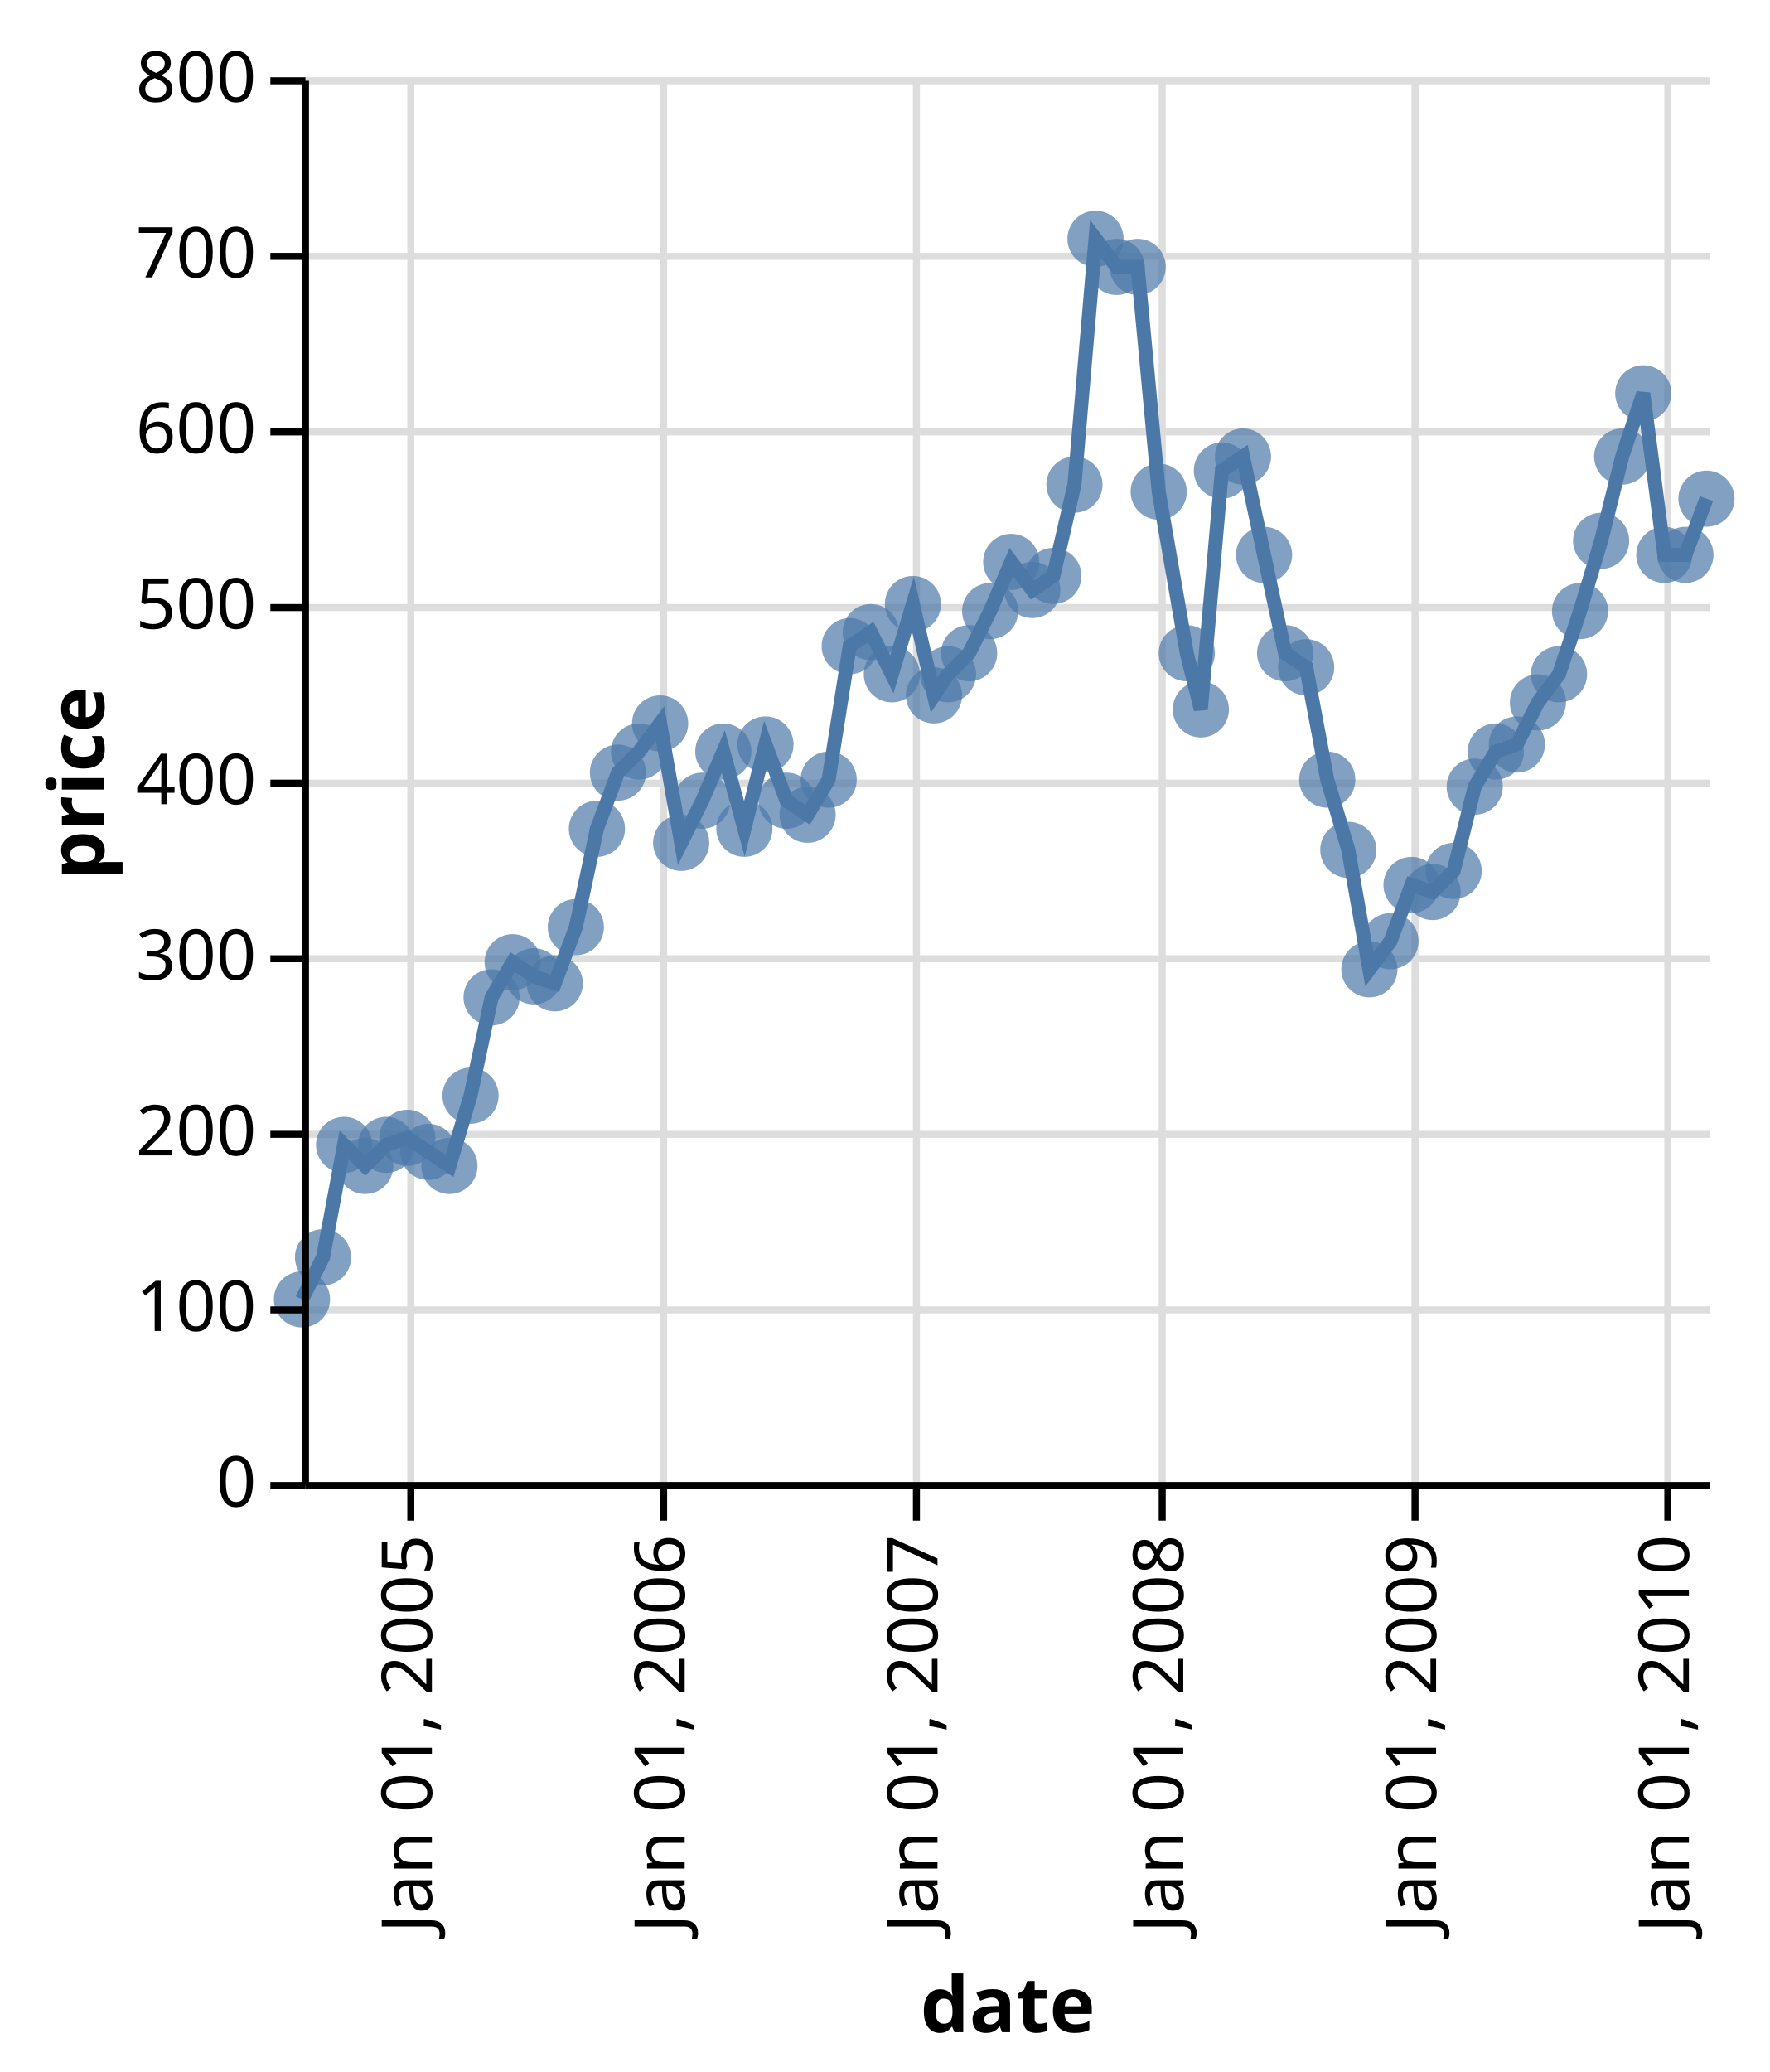
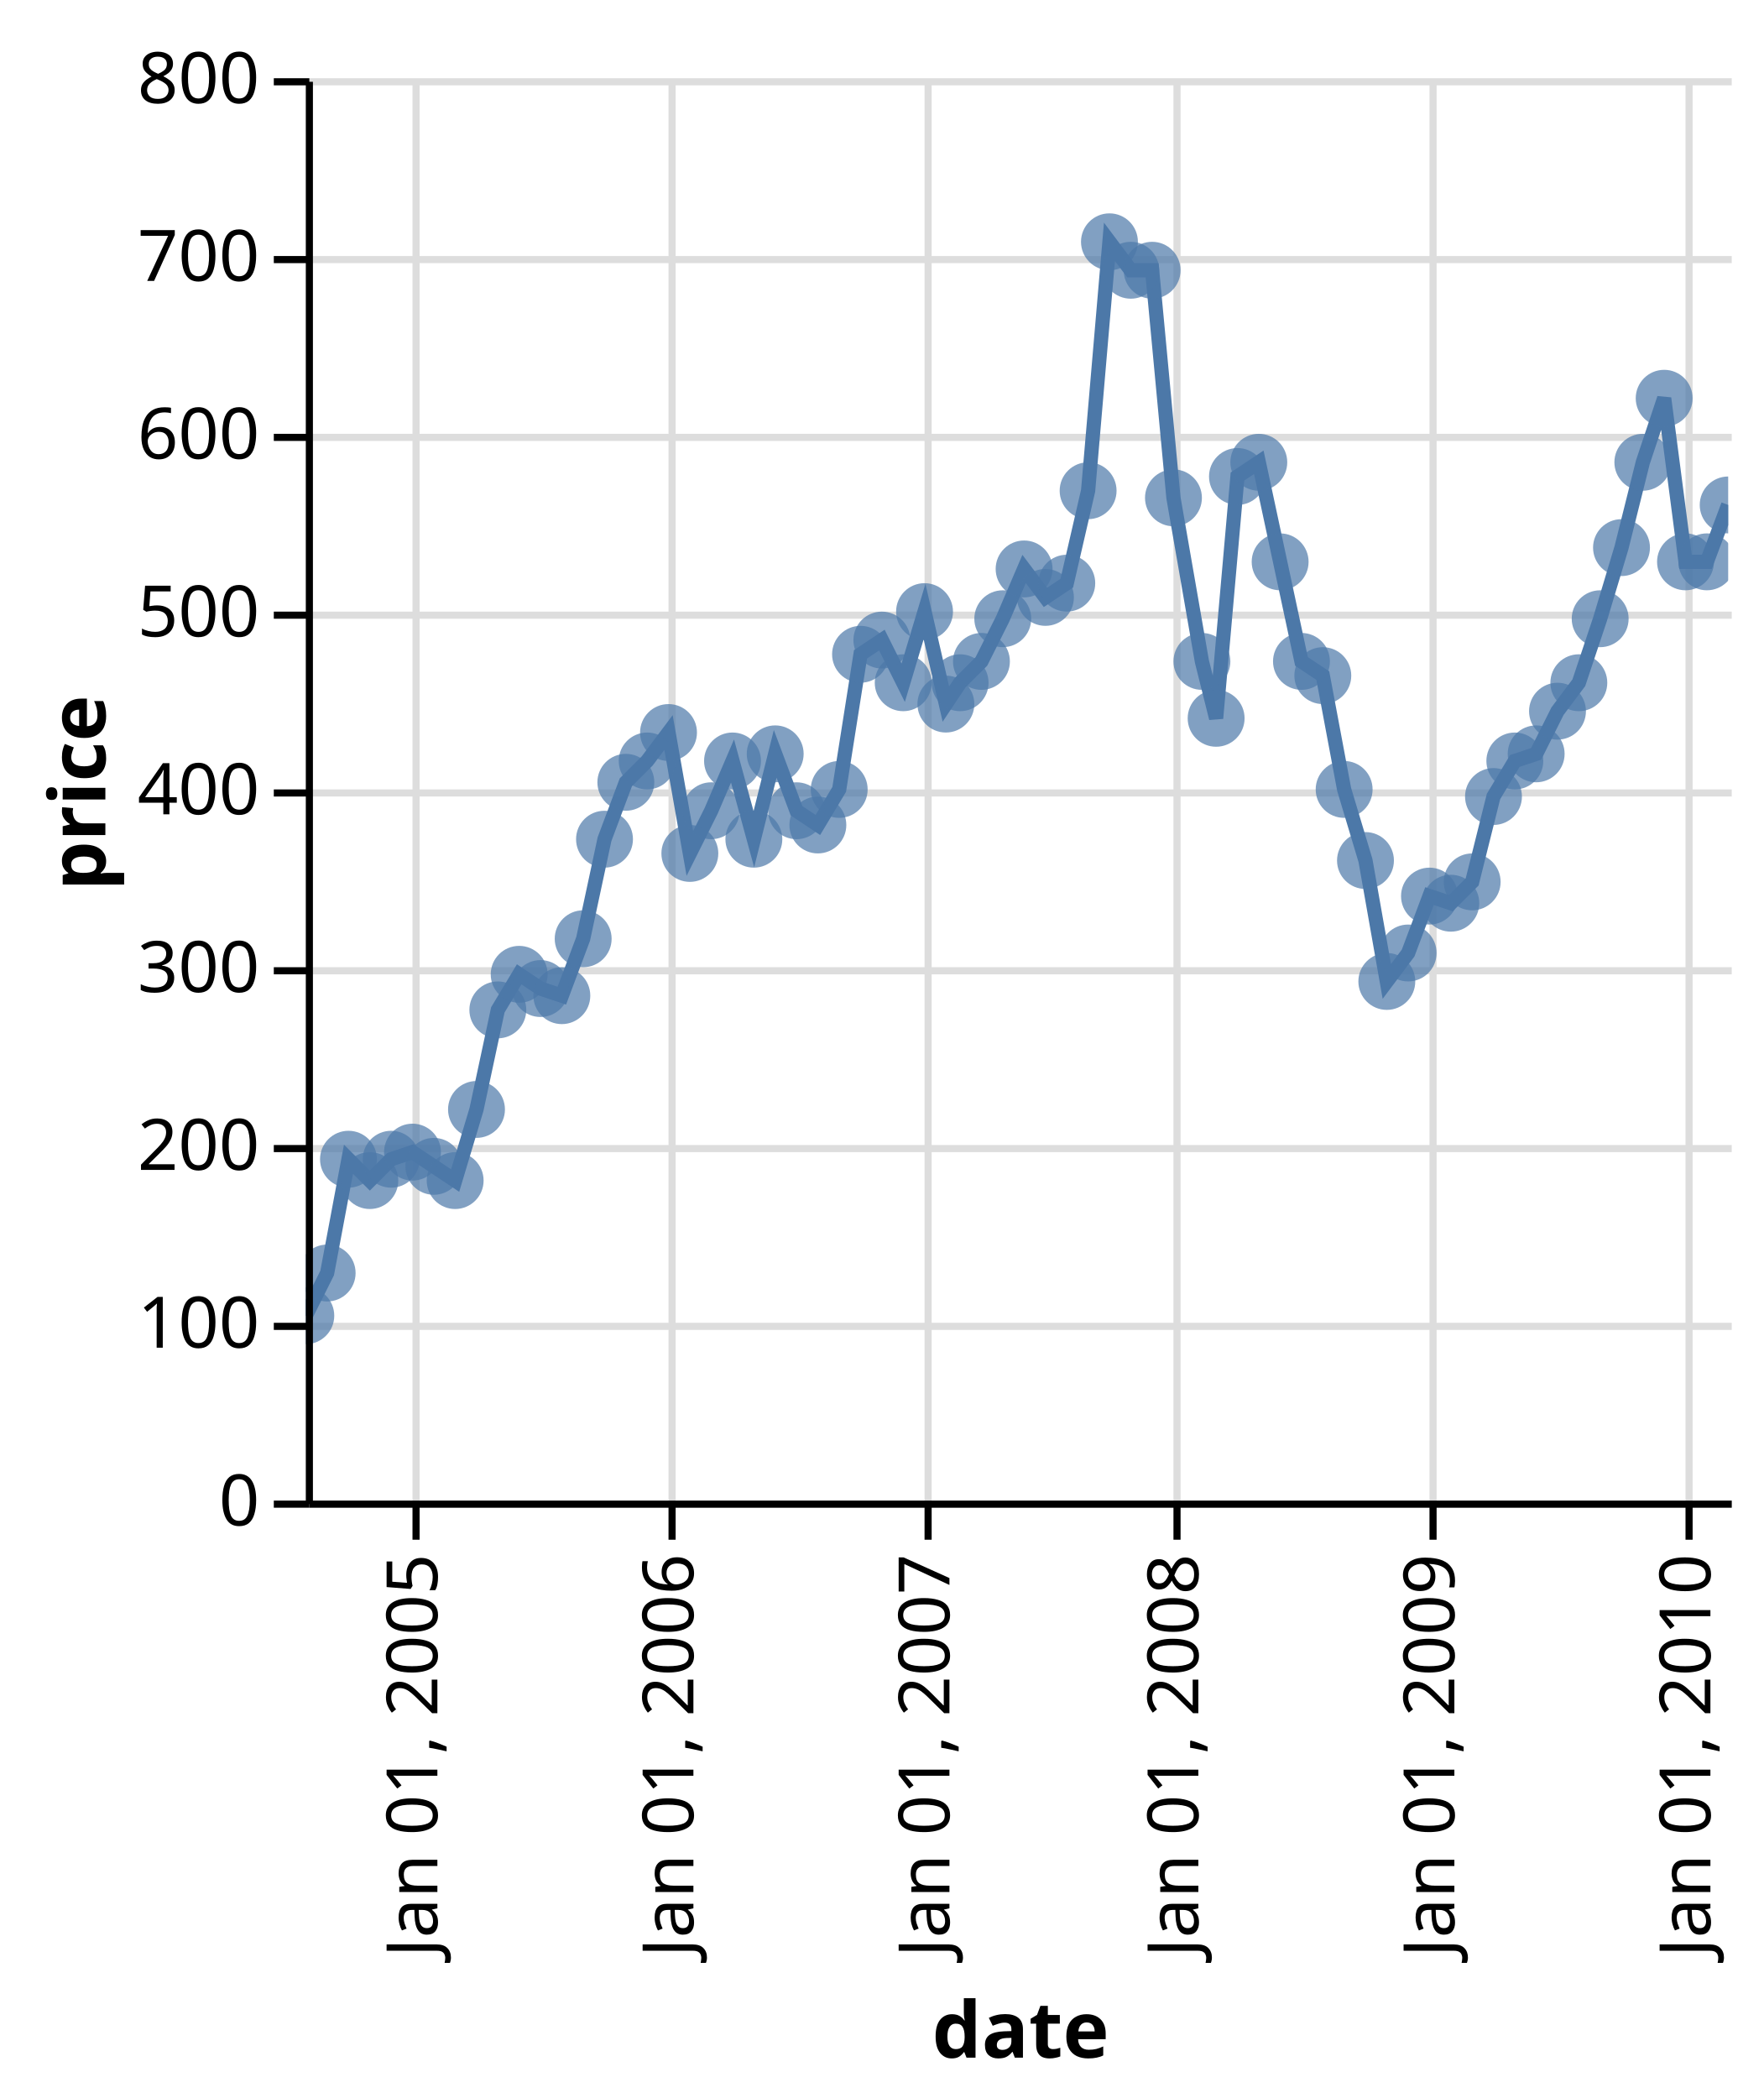
- <svg xmlns="http://www.w3.org/2000/svg" class="marks" width="252" height="295" viewBox="0 0 252 295" version="1.1">
+ <svg xmlns="http://www.w3.org/2000/svg" class="marks" width="248" height="295" viewBox="0 0 248 295" version="1.1">
+   <defs>
+     <clipPath id="clip1">
+       <rect x="0" y="0" width="200" height="200" />
+     </clipPath>
+   </defs>
  <g transform="translate(43,11)">
    <g class="mark-group role-frame root">
      <g transform="translate(0,0)">
        <path class="background" d="M0,0h200v200h-200Z" style="fill: none;" />
        <g>
          <g class="mark-group role-scope main-group">
            <g transform="translate(0,0)">
              <path class="background" d="M0,0h200v200h-200Z" style="fill: transparent;" />
              <g>
                <g class="mark-group role-axis">
                  <g transform="translate(0.5,200.5)">
                    <path class="background" d="M0,0h0v0h0Z" style="pointer-events: none; fill: none;" />
                    <g>
                      <g class="mark-rule role-axis-grid" style="pointer-events: none;">
                        <line transform="translate(15,-200)" x2="0" y2="200" style="fill: none; stroke: #ddd; stroke-width: 1; stroke-dasharray: ; opacity: 1;" />
                        <line transform="translate(51,-200)" x2="0" y2="200" style="fill: none; stroke: #ddd; stroke-width: 1; stroke-dasharray: ; opacity: 1;" />
                        <line transform="translate(87,-200)" x2="0" y2="200" style="fill: none; stroke: #ddd; stroke-width: 1; stroke-dasharray: ; opacity: 1;" />
                        <line transform="translate(122,-200)" x2="0" y2="200" style="fill: none; stroke: #ddd; stroke-width: 1; stroke-dasharray: ; opacity: 1;" />
                        <line transform="translate(158,-200)" x2="0" y2="200" style="fill: none; stroke: #ddd; stroke-width: 1; stroke-dasharray: ; opacity: 1;" />
                        <line transform="translate(194,-200)" x2="0" y2="200" style="fill: none; stroke: #ddd; stroke-width: 1; stroke-dasharray: ; opacity: 1;" />
                      </g>
                    </g>
                  </g>
                </g>
                <g class="mark-group role-axis">
                  <g transform="translate(0.5,0.5)">
                    <path class="background" d="M0,0h0v0h0Z" style="pointer-events: none; fill: none;" />
                    <g>
                      <g class="mark-rule role-axis-grid" style="pointer-events: none;">
                        <line transform="translate(0,200)" x2="200" y2="0" style="fill: none; stroke: #ddd; stroke-width: 1; stroke-dasharray: ; opacity: 1;" />
                        <line transform="translate(0,175)" x2="200" y2="0" style="fill: none; stroke: #ddd; stroke-width: 1; stroke-dasharray: ; opacity: 1;" />
                        <line transform="translate(0,150)" x2="200" y2="0" style="fill: none; stroke: #ddd; stroke-width: 1; stroke-dasharray: ; opacity: 1;" />
                        <line transform="translate(0,125)" x2="200" y2="0" style="fill: none; stroke: #ddd; stroke-width: 1; stroke-dasharray: ; opacity: 1;" />
                        <line transform="translate(0,100)" x2="200" y2="0" style="fill: none; stroke: #ddd; stroke-width: 1; stroke-dasharray: ; opacity: 1;" />
                        <line transform="translate(0,75)" x2="200" y2="0" style="fill: none; stroke: #ddd; stroke-width: 1; stroke-dasharray: ; opacity: 1;" />
                        <line transform="translate(0,50)" x2="200" y2="0" style="fill: none; stroke: #ddd; stroke-width: 1; stroke-dasharray: ; opacity: 1;" />
                        <line transform="translate(0,25)" x2="200" y2="0" style="fill: none; stroke: #ddd; stroke-width: 1; stroke-dasharray: ; opacity: 1;" />
                        <line transform="translate(0,0)" x2="200" y2="0" style="fill: none; stroke: #ddd; stroke-width: 1; stroke-dasharray: ; opacity: 1;" />
                      </g>
                    </g>
                  </g>
                </g>
-                 <g class="mark-line role-mark layer_0_marks">
-                   <path d="M200,60L197,68L194,68L191,45L188,54L185,66L182,76L179,85L176,89L173,95L170,96L167,101L164,113L161,116L158,115L155,123L152,127L149,110L146,100L143,84L140,82L137,68L134,54L131,56L128,90L126,82L122,59L119,27L116,27L113,23L110,58L107,71L104,73L101,69L98,76L95,82L92,85L90,88L87,75L84,85L81,79L78,81L75,100L72,105L69,103L66,95L63,107L60,96L57,103L54,109L51,92L48,96L45,99L42,107L39,121L36,129L33,128L30,126L27,131L24,145L21,155L18,153L15,151L12,152L9,155L6,152L3,168L0,174" style="fill: none; stroke: #4c78a8; stroke-width: 2;" />
-                 </g>
-                 <g class="mark-symbol role-pointOverlay layer_1_marks">
-                   <path transform="translate(0,174)" d="M4,0A4,4,0,1,1,-4,0A4,4,0,1,1,4,0" style="fill: #4c78a8; opacity: 0.7;" />
-                   <path transform="translate(3,168)" d="M4,0A4,4,0,1,1,-4,0A4,4,0,1,1,4,0" style="fill: #4c78a8; opacity: 0.7;" />
-                   <path transform="translate(6,152)" d="M4,0A4,4,0,1,1,-4,0A4,4,0,1,1,4,0" style="fill: #4c78a8; opacity: 0.7;" />
-                   <path transform="translate(9,155)" d="M4,0A4,4,0,1,1,-4,0A4,4,0,1,1,4,0" style="fill: #4c78a8; opacity: 0.7;" />
-                   <path transform="translate(12,152)" d="M4,0A4,4,0,1,1,-4,0A4,4,0,1,1,4,0" style="fill: #4c78a8; opacity: 0.7;" />
-                   <path transform="translate(15,151)" d="M4,0A4,4,0,1,1,-4,0A4,4,0,1,1,4,0" style="fill: #4c78a8; opacity: 0.7;" />
-                   <path transform="translate(18,153)" d="M4,0A4,4,0,1,1,-4,0A4,4,0,1,1,4,0" style="fill: #4c78a8; opacity: 0.7;" />
-                   <path transform="translate(21,155)" d="M4,0A4,4,0,1,1,-4,0A4,4,0,1,1,4,0" style="fill: #4c78a8; opacity: 0.7;" />
-                   <path transform="translate(24,145)" d="M4,0A4,4,0,1,1,-4,0A4,4,0,1,1,4,0" style="fill: #4c78a8; opacity: 0.7;" />
-                   <path transform="translate(27,131)" d="M4,0A4,4,0,1,1,-4,0A4,4,0,1,1,4,0" style="fill: #4c78a8; opacity: 0.7;" />
-                   <path transform="translate(30,126)" d="M4,0A4,4,0,1,1,-4,0A4,4,0,1,1,4,0" style="fill: #4c78a8; opacity: 0.7;" />
-                   <path transform="translate(33,128)" d="M4,0A4,4,0,1,1,-4,0A4,4,0,1,1,4,0" style="fill: #4c78a8; opacity: 0.7;" />
-                   <path transform="translate(36,129)" d="M4,0A4,4,0,1,1,-4,0A4,4,0,1,1,4,0" style="fill: #4c78a8; opacity: 0.7;" />
-                   <path transform="translate(39,121)" d="M4,0A4,4,0,1,1,-4,0A4,4,0,1,1,4,0" style="fill: #4c78a8; opacity: 0.7;" />
-                   <path transform="translate(42,107)" d="M4,0A4,4,0,1,1,-4,0A4,4,0,1,1,4,0" style="fill: #4c78a8; opacity: 0.7;" />
-                   <path transform="translate(45,99)" d="M4,0A4,4,0,1,1,-4,0A4,4,0,1,1,4,0" style="fill: #4c78a8; opacity: 0.7;" />
-                   <path transform="translate(48,96)" d="M4,0A4,4,0,1,1,-4,0A4,4,0,1,1,4,0" style="fill: #4c78a8; opacity: 0.7;" />
-                   <path transform="translate(51,92)" d="M4,0A4,4,0,1,1,-4,0A4,4,0,1,1,4,0" style="fill: #4c78a8; opacity: 0.7;" />
-                   <path transform="translate(54,109)" d="M4,0A4,4,0,1,1,-4,0A4,4,0,1,1,4,0" style="fill: #4c78a8; opacity: 0.7;" />
-                   <path transform="translate(57,103)" d="M4,0A4,4,0,1,1,-4,0A4,4,0,1,1,4,0" style="fill: #4c78a8; opacity: 0.7;" />
-                   <path transform="translate(60,96)" d="M4,0A4,4,0,1,1,-4,0A4,4,0,1,1,4,0" style="fill: #4c78a8; opacity: 0.7;" />
-                   <path transform="translate(63,107)" d="M4,0A4,4,0,1,1,-4,0A4,4,0,1,1,4,0" style="fill: #4c78a8; opacity: 0.7;" />
-                   <path transform="translate(66,95)" d="M4,0A4,4,0,1,1,-4,0A4,4,0,1,1,4,0" style="fill: #4c78a8; opacity: 0.7;" />
-                   <path transform="translate(69,103)" d="M4,0A4,4,0,1,1,-4,0A4,4,0,1,1,4,0" style="fill: #4c78a8; opacity: 0.7;" />
-                   <path transform="translate(72,105)" d="M4,0A4,4,0,1,1,-4,0A4,4,0,1,1,4,0" style="fill: #4c78a8; opacity: 0.7;" />
-                   <path transform="translate(75,100)" d="M4,0A4,4,0,1,1,-4,0A4,4,0,1,1,4,0" style="fill: #4c78a8; opacity: 0.7;" />
-                   <path transform="translate(78,81)" d="M4,0A4,4,0,1,1,-4,0A4,4,0,1,1,4,0" style="fill: #4c78a8; opacity: 0.7;" />
-                   <path transform="translate(81,79)" d="M4,0A4,4,0,1,1,-4,0A4,4,0,1,1,4,0" style="fill: #4c78a8; opacity: 0.7;" />
-                   <path transform="translate(84,85)" d="M4,0A4,4,0,1,1,-4,0A4,4,0,1,1,4,0" style="fill: #4c78a8; opacity: 0.7;" />
-                   <path transform="translate(87,75)" d="M4,0A4,4,0,1,1,-4,0A4,4,0,1,1,4,0" style="fill: #4c78a8; opacity: 0.7;" />
-                   <path transform="translate(90,88)" d="M4,0A4,4,0,1,1,-4,0A4,4,0,1,1,4,0" style="fill: #4c78a8; opacity: 0.7;" />
-                   <path transform="translate(92,85)" d="M4,0A4,4,0,1,1,-4,0A4,4,0,1,1,4,0" style="fill: #4c78a8; opacity: 0.7;" />
-                   <path transform="translate(95,82)" d="M4,0A4,4,0,1,1,-4,0A4,4,0,1,1,4,0" style="fill: #4c78a8; opacity: 0.7;" />
-                   <path transform="translate(98,76)" d="M4,0A4,4,0,1,1,-4,0A4,4,0,1,1,4,0" style="fill: #4c78a8; opacity: 0.7;" />
-                   <path transform="translate(101,69)" d="M4,0A4,4,0,1,1,-4,0A4,4,0,1,1,4,0" style="fill: #4c78a8; opacity: 0.7;" />
-                   <path transform="translate(104,73)" d="M4,0A4,4,0,1,1,-4,0A4,4,0,1,1,4,0" style="fill: #4c78a8; opacity: 0.7;" />
-                   <path transform="translate(107,71)" d="M4,0A4,4,0,1,1,-4,0A4,4,0,1,1,4,0" style="fill: #4c78a8; opacity: 0.7;" />
-                   <path transform="translate(110,58)" d="M4,0A4,4,0,1,1,-4,0A4,4,0,1,1,4,0" style="fill: #4c78a8; opacity: 0.7;" />
-                   <path transform="translate(113,23)" d="M4,0A4,4,0,1,1,-4,0A4,4,0,1,1,4,0" style="fill: #4c78a8; opacity: 0.7;" />
-                   <path transform="translate(116,27)" d="M4,0A4,4,0,1,1,-4,0A4,4,0,1,1,4,0" style="fill: #4c78a8; opacity: 0.7;" />
-                   <path transform="translate(119,27)" d="M4,0A4,4,0,1,1,-4,0A4,4,0,1,1,4,0" style="fill: #4c78a8; opacity: 0.7;" />
-                   <path transform="translate(122,59)" d="M4,0A4,4,0,1,1,-4,0A4,4,0,1,1,4,0" style="fill: #4c78a8; opacity: 0.7;" />
-                   <path transform="translate(126,82)" d="M4,0A4,4,0,1,1,-4,0A4,4,0,1,1,4,0" style="fill: #4c78a8; opacity: 0.7;" />
-                   <path transform="translate(128,90)" d="M4,0A4,4,0,1,1,-4,0A4,4,0,1,1,4,0" style="fill: #4c78a8; opacity: 0.7;" />
-                   <path transform="translate(131,56)" d="M4,0A4,4,0,1,1,-4,0A4,4,0,1,1,4,0" style="fill: #4c78a8; opacity: 0.7;" />
-                   <path transform="translate(134,54)" d="M4,0A4,4,0,1,1,-4,0A4,4,0,1,1,4,0" style="fill: #4c78a8; opacity: 0.7;" />
-                   <path transform="translate(137,68)" d="M4,0A4,4,0,1,1,-4,0A4,4,0,1,1,4,0" style="fill: #4c78a8; opacity: 0.7;" />
-                   <path transform="translate(140,82)" d="M4,0A4,4,0,1,1,-4,0A4,4,0,1,1,4,0" style="fill: #4c78a8; opacity: 0.7;" />
-                   <path transform="translate(143,84)" d="M4,0A4,4,0,1,1,-4,0A4,4,0,1,1,4,0" style="fill: #4c78a8; opacity: 0.7;" />
-                   <path transform="translate(146,100)" d="M4,0A4,4,0,1,1,-4,0A4,4,0,1,1,4,0" style="fill: #4c78a8; opacity: 0.7;" />
-                   <path transform="translate(149,110)" d="M4,0A4,4,0,1,1,-4,0A4,4,0,1,1,4,0" style="fill: #4c78a8; opacity: 0.7;" />
-                   <path transform="translate(152,127)" d="M4,0A4,4,0,1,1,-4,0A4,4,0,1,1,4,0" style="fill: #4c78a8; opacity: 0.7;" />
-                   <path transform="translate(155,123)" d="M4,0A4,4,0,1,1,-4,0A4,4,0,1,1,4,0" style="fill: #4c78a8; opacity: 0.7;" />
-                   <path transform="translate(158,115)" d="M4,0A4,4,0,1,1,-4,0A4,4,0,1,1,4,0" style="fill: #4c78a8; opacity: 0.7;" />
-                   <path transform="translate(161,116)" d="M4,0A4,4,0,1,1,-4,0A4,4,0,1,1,4,0" style="fill: #4c78a8; opacity: 0.7;" />
-                   <path transform="translate(164,113)" d="M4,0A4,4,0,1,1,-4,0A4,4,0,1,1,4,0" style="fill: #4c78a8; opacity: 0.7;" />
-                   <path transform="translate(167,101)" d="M4,0A4,4,0,1,1,-4,0A4,4,0,1,1,4,0" style="fill: #4c78a8; opacity: 0.7;" />
-                   <path transform="translate(170,96)" d="M4,0A4,4,0,1,1,-4,0A4,4,0,1,1,4,0" style="fill: #4c78a8; opacity: 0.7;" />
-                   <path transform="translate(173,95)" d="M4,0A4,4,0,1,1,-4,0A4,4,0,1,1,4,0" style="fill: #4c78a8; opacity: 0.7;" />
-                   <path transform="translate(176,89)" d="M4,0A4,4,0,1,1,-4,0A4,4,0,1,1,4,0" style="fill: #4c78a8; opacity: 0.7;" />
-                   <path transform="translate(179,85)" d="M4,0A4,4,0,1,1,-4,0A4,4,0,1,1,4,0" style="fill: #4c78a8; opacity: 0.7;" />
-                   <path transform="translate(182,76)" d="M4,0A4,4,0,1,1,-4,0A4,4,0,1,1,4,0" style="fill: #4c78a8; opacity: 0.7;" />
-                   <path transform="translate(185,66)" d="M4,0A4,4,0,1,1,-4,0A4,4,0,1,1,4,0" style="fill: #4c78a8; opacity: 0.7;" />
-                   <path transform="translate(188,54)" d="M4,0A4,4,0,1,1,-4,0A4,4,0,1,1,4,0" style="fill: #4c78a8; opacity: 0.7;" />
-                   <path transform="translate(191,45)" d="M4,0A4,4,0,1,1,-4,0A4,4,0,1,1,4,0" style="fill: #4c78a8; opacity: 0.7;" />
-                   <path transform="translate(194,68)" d="M4,0A4,4,0,1,1,-4,0A4,4,0,1,1,4,0" style="fill: #4c78a8; opacity: 0.7;" />
-                   <path transform="translate(197,68)" d="M4,0A4,4,0,1,1,-4,0A4,4,0,1,1,4,0" style="fill: #4c78a8; opacity: 0.7;" />
-                   <path transform="translate(200,60)" d="M4,0A4,4,0,1,1,-4,0A4,4,0,1,1,4,0" style="fill: #4c78a8; opacity: 0.7;" />
+                 <g class="mark-group role-mark">
+                   <g transform="translate(0,0)">
+                     <path class="background" d="M0,0h200v200h-200Z" style="fill: transparent;" />
+                     <g clip-path="url(#clip1)">
+                       <g class="mark-line role-mark layer_0_marks">
+                         <path d="M200,60L197,68L194,68L191,45L188,54L185,66L182,76L179,85L176,89L173,95L170,96L167,101L164,113L161,116L158,115L155,123L152,127L149,110L146,100L143,84L140,82L137,68L134,54L131,56L128,90L126,82L122,59L119,27L116,27L113,23L110,58L107,71L104,73L101,69L98,76L95,82L92,85L90,88L87,75L84,85L81,79L78,81L75,100L72,105L69,103L66,95L63,107L60,96L57,103L54,109L51,92L48,96L45,99L42,107L39,121L36,129L33,128L30,126L27,131L24,145L21,155L18,153L15,151L12,152L9,155L6,152L3,168L0,174" style="fill: none; stroke: #4c78a8; stroke-width: 2;" />
+                       </g>
+                       <g class="mark-symbol role-pointOverlay layer_1_marks">
+                         <path transform="translate(0,174)" d="M4,0A4,4,0,1,1,-4,0A4,4,0,1,1,4,0" style="fill: #4c78a8; opacity: 0.7;" />
+                         <path transform="translate(3,168)" d="M4,0A4,4,0,1,1,-4,0A4,4,0,1,1,4,0" style="fill: #4c78a8; opacity: 0.7;" />
+                         <path transform="translate(6,152)" d="M4,0A4,4,0,1,1,-4,0A4,4,0,1,1,4,0" style="fill: #4c78a8; opacity: 0.7;" />
+                         <path transform="translate(9,155)" d="M4,0A4,4,0,1,1,-4,0A4,4,0,1,1,4,0" style="fill: #4c78a8; opacity: 0.7;" />
+                         <path transform="translate(12,152)" d="M4,0A4,4,0,1,1,-4,0A4,4,0,1,1,4,0" style="fill: #4c78a8; opacity: 0.7;" />
+                         <path transform="translate(15,151)" d="M4,0A4,4,0,1,1,-4,0A4,4,0,1,1,4,0" style="fill: #4c78a8; opacity: 0.7;" />
+                         <path transform="translate(18,153)" d="M4,0A4,4,0,1,1,-4,0A4,4,0,1,1,4,0" style="fill: #4c78a8; opacity: 0.7;" />
+                         <path transform="translate(21,155)" d="M4,0A4,4,0,1,1,-4,0A4,4,0,1,1,4,0" style="fill: #4c78a8; opacity: 0.7;" />
+                         <path transform="translate(24,145)" d="M4,0A4,4,0,1,1,-4,0A4,4,0,1,1,4,0" style="fill: #4c78a8; opacity: 0.7;" />
+                         <path transform="translate(27,131)" d="M4,0A4,4,0,1,1,-4,0A4,4,0,1,1,4,0" style="fill: #4c78a8; opacity: 0.7;" />
+                         <path transform="translate(30,126)" d="M4,0A4,4,0,1,1,-4,0A4,4,0,1,1,4,0" style="fill: #4c78a8; opacity: 0.7;" />
+                         <path transform="translate(33,128)" d="M4,0A4,4,0,1,1,-4,0A4,4,0,1,1,4,0" style="fill: #4c78a8; opacity: 0.7;" />
+                         <path transform="translate(36,129)" d="M4,0A4,4,0,1,1,-4,0A4,4,0,1,1,4,0" style="fill: #4c78a8; opacity: 0.7;" />
+                         <path transform="translate(39,121)" d="M4,0A4,4,0,1,1,-4,0A4,4,0,1,1,4,0" style="fill: #4c78a8; opacity: 0.7;" />
+                         <path transform="translate(42,107)" d="M4,0A4,4,0,1,1,-4,0A4,4,0,1,1,4,0" style="fill: #4c78a8; opacity: 0.7;" />
+                         <path transform="translate(45,99)" d="M4,0A4,4,0,1,1,-4,0A4,4,0,1,1,4,0" style="fill: #4c78a8; opacity: 0.7;" />
+                         <path transform="translate(48,96)" d="M4,0A4,4,0,1,1,-4,0A4,4,0,1,1,4,0" style="fill: #4c78a8; opacity: 0.7;" />
+                         <path transform="translate(51,92)" d="M4,0A4,4,0,1,1,-4,0A4,4,0,1,1,4,0" style="fill: #4c78a8; opacity: 0.7;" />
+                         <path transform="translate(54,109)" d="M4,0A4,4,0,1,1,-4,0A4,4,0,1,1,4,0" style="fill: #4c78a8; opacity: 0.7;" />
+                         <path transform="translate(57,103)" d="M4,0A4,4,0,1,1,-4,0A4,4,0,1,1,4,0" style="fill: #4c78a8; opacity: 0.7;" />
+                         <path transform="translate(60,96)" d="M4,0A4,4,0,1,1,-4,0A4,4,0,1,1,4,0" style="fill: #4c78a8; opacity: 0.7;" />
+                         <path transform="translate(63,107)" d="M4,0A4,4,0,1,1,-4,0A4,4,0,1,1,4,0" style="fill: #4c78a8; opacity: 0.7;" />
+                         <path transform="translate(66,95)" d="M4,0A4,4,0,1,1,-4,0A4,4,0,1,1,4,0" style="fill: #4c78a8; opacity: 0.7;" />
+                         <path transform="translate(69,103)" d="M4,0A4,4,0,1,1,-4,0A4,4,0,1,1,4,0" style="fill: #4c78a8; opacity: 0.7;" />
+                         <path transform="translate(72,105)" d="M4,0A4,4,0,1,1,-4,0A4,4,0,1,1,4,0" style="fill: #4c78a8; opacity: 0.7;" />
+                         <path transform="translate(75,100)" d="M4,0A4,4,0,1,1,-4,0A4,4,0,1,1,4,0" style="fill: #4c78a8; opacity: 0.7;" />
+                         <path transform="translate(78,81)" d="M4,0A4,4,0,1,1,-4,0A4,4,0,1,1,4,0" style="fill: #4c78a8; opacity: 0.7;" />
+                         <path transform="translate(81,79)" d="M4,0A4,4,0,1,1,-4,0A4,4,0,1,1,4,0" style="fill: #4c78a8; opacity: 0.7;" />
+                         <path transform="translate(84,85)" d="M4,0A4,4,0,1,1,-4,0A4,4,0,1,1,4,0" style="fill: #4c78a8; opacity: 0.7;" />
+                         <path transform="translate(87,75)" d="M4,0A4,4,0,1,1,-4,0A4,4,0,1,1,4,0" style="fill: #4c78a8; opacity: 0.7;" />
+                         <path transform="translate(90,88)" d="M4,0A4,4,0,1,1,-4,0A4,4,0,1,1,4,0" style="fill: #4c78a8; opacity: 0.7;" />
+                         <path transform="translate(92,85)" d="M4,0A4,4,0,1,1,-4,0A4,4,0,1,1,4,0" style="fill: #4c78a8; opacity: 0.7;" />
+                         <path transform="translate(95,82)" d="M4,0A4,4,0,1,1,-4,0A4,4,0,1,1,4,0" style="fill: #4c78a8; opacity: 0.7;" />
+                         <path transform="translate(98,76)" d="M4,0A4,4,0,1,1,-4,0A4,4,0,1,1,4,0" style="fill: #4c78a8; opacity: 0.7;" />
+                         <path transform="translate(101,69)" d="M4,0A4,4,0,1,1,-4,0A4,4,0,1,1,4,0" style="fill: #4c78a8; opacity: 0.7;" />
+                         <path transform="translate(104,73)" d="M4,0A4,4,0,1,1,-4,0A4,4,0,1,1,4,0" style="fill: #4c78a8; opacity: 0.7;" />
+                         <path transform="translate(107,71)" d="M4,0A4,4,0,1,1,-4,0A4,4,0,1,1,4,0" style="fill: #4c78a8; opacity: 0.7;" />
+                         <path transform="translate(110,58)" d="M4,0A4,4,0,1,1,-4,0A4,4,0,1,1,4,0" style="fill: #4c78a8; opacity: 0.7;" />
+                         <path transform="translate(113,23)" d="M4,0A4,4,0,1,1,-4,0A4,4,0,1,1,4,0" style="fill: #4c78a8; opacity: 0.7;" />
+                         <path transform="translate(116,27)" d="M4,0A4,4,0,1,1,-4,0A4,4,0,1,1,4,0" style="fill: #4c78a8; opacity: 0.7;" />
+                         <path transform="translate(119,27)" d="M4,0A4,4,0,1,1,-4,0A4,4,0,1,1,4,0" style="fill: #4c78a8; opacity: 0.7;" />
+                         <path transform="translate(122,59)" d="M4,0A4,4,0,1,1,-4,0A4,4,0,1,1,4,0" style="fill: #4c78a8; opacity: 0.7;" />
+                         <path transform="translate(126,82)" d="M4,0A4,4,0,1,1,-4,0A4,4,0,1,1,4,0" style="fill: #4c78a8; opacity: 0.7;" />
+                         <path transform="translate(128,90)" d="M4,0A4,4,0,1,1,-4,0A4,4,0,1,1,4,0" style="fill: #4c78a8; opacity: 0.7;" />
+                         <path transform="translate(131,56)" d="M4,0A4,4,0,1,1,-4,0A4,4,0,1,1,4,0" style="fill: #4c78a8; opacity: 0.7;" />
+                         <path transform="translate(134,54)" d="M4,0A4,4,0,1,1,-4,0A4,4,0,1,1,4,0" style="fill: #4c78a8; opacity: 0.7;" />
+                         <path transform="translate(137,68)" d="M4,0A4,4,0,1,1,-4,0A4,4,0,1,1,4,0" style="fill: #4c78a8; opacity: 0.7;" />
+                         <path transform="translate(140,82)" d="M4,0A4,4,0,1,1,-4,0A4,4,0,1,1,4,0" style="fill: #4c78a8; opacity: 0.7;" />
+                         <path transform="translate(143,84)" d="M4,0A4,4,0,1,1,-4,0A4,4,0,1,1,4,0" style="fill: #4c78a8; opacity: 0.7;" />
+                         <path transform="translate(146,100)" d="M4,0A4,4,0,1,1,-4,0A4,4,0,1,1,4,0" style="fill: #4c78a8; opacity: 0.7;" />
+                         <path transform="translate(149,110)" d="M4,0A4,4,0,1,1,-4,0A4,4,0,1,1,4,0" style="fill: #4c78a8; opacity: 0.7;" />
+                         <path transform="translate(152,127)" d="M4,0A4,4,0,1,1,-4,0A4,4,0,1,1,4,0" style="fill: #4c78a8; opacity: 0.7;" />
+                         <path transform="translate(155,123)" d="M4,0A4,4,0,1,1,-4,0A4,4,0,1,1,4,0" style="fill: #4c78a8; opacity: 0.7;" />
+                         <path transform="translate(158,115)" d="M4,0A4,4,0,1,1,-4,0A4,4,0,1,1,4,0" style="fill: #4c78a8; opacity: 0.7;" />
+                         <path transform="translate(161,116)" d="M4,0A4,4,0,1,1,-4,0A4,4,0,1,1,4,0" style="fill: #4c78a8; opacity: 0.7;" />
+                         <path transform="translate(164,113)" d="M4,0A4,4,0,1,1,-4,0A4,4,0,1,1,4,0" style="fill: #4c78a8; opacity: 0.7;" />
+                         <path transform="translate(167,101)" d="M4,0A4,4,0,1,1,-4,0A4,4,0,1,1,4,0" style="fill: #4c78a8; opacity: 0.7;" />
+                         <path transform="translate(170,96)" d="M4,0A4,4,0,1,1,-4,0A4,4,0,1,1,4,0" style="fill: #4c78a8; opacity: 0.7;" />
+                         <path transform="translate(173,95)" d="M4,0A4,4,0,1,1,-4,0A4,4,0,1,1,4,0" style="fill: #4c78a8; opacity: 0.7;" />
+                         <path transform="translate(176,89)" d="M4,0A4,4,0,1,1,-4,0A4,4,0,1,1,4,0" style="fill: #4c78a8; opacity: 0.7;" />
+                         <path transform="translate(179,85)" d="M4,0A4,4,0,1,1,-4,0A4,4,0,1,1,4,0" style="fill: #4c78a8; opacity: 0.7;" />
+                         <path transform="translate(182,76)" d="M4,0A4,4,0,1,1,-4,0A4,4,0,1,1,4,0" style="fill: #4c78a8; opacity: 0.7;" />
+                         <path transform="translate(185,66)" d="M4,0A4,4,0,1,1,-4,0A4,4,0,1,1,4,0" style="fill: #4c78a8; opacity: 0.7;" />
+                         <path transform="translate(188,54)" d="M4,0A4,4,0,1,1,-4,0A4,4,0,1,1,4,0" style="fill: #4c78a8; opacity: 0.7;" />
+                         <path transform="translate(191,45)" d="M4,0A4,4,0,1,1,-4,0A4,4,0,1,1,4,0" style="fill: #4c78a8; opacity: 0.7;" />
+                         <path transform="translate(194,68)" d="M4,0A4,4,0,1,1,-4,0A4,4,0,1,1,4,0" style="fill: #4c78a8; opacity: 0.7;" />
+                         <path transform="translate(197,68)" d="M4,0A4,4,0,1,1,-4,0A4,4,0,1,1,4,0" style="fill: #4c78a8; opacity: 0.7;" />
+                         <path transform="translate(200,60)" d="M4,0A4,4,0,1,1,-4,0A4,4,0,1,1,4,0" style="fill: #4c78a8; opacity: 0.7;" />
+                       </g>
+                     </g>
+                   </g>
                </g>
                <g class="mark-group role-axis">
                  <g transform="translate(0.5,200.5)">
                    <path class="background" d="M0,0h0v0h0Z" style="pointer-events: none; fill: none;" />
                    <g>
                      <g class="mark-rule role-axis-tick" style="pointer-events: none;">
                        <line transform="translate(15,0)" x2="0" y2="5" style="fill: none; stroke: #000; stroke-width: 1; opacity: 1;" />
                        <line transform="translate(51,0)" x2="0" y2="5" style="fill: none; stroke: #000; stroke-width: 1; opacity: 1;" />
                        <line transform="translate(87,0)" x2="0" y2="5" style="fill: none; stroke: #000; stroke-width: 1; opacity: 1;" />
                        <line transform="translate(122,0)" x2="0" y2="5" style="fill: none; stroke: #000; stroke-width: 1; opacity: 1;" />
                        <line transform="translate(158,0)" x2="0" y2="5" style="fill: none; stroke: #000; stroke-width: 1; opacity: 1;" />
                        <line transform="translate(194,0)" x2="0" y2="5" style="fill: none; stroke: #000; stroke-width: 1; opacity: 1;" />
                      </g>
                      <g class="mark-text role-axis-label" style="pointer-events: none;">
                        <text text-anchor="end" transform="translate(15,7) rotate(270) translate(0,3)" style="font: 10px sans-serif; fill: #000; opacity: 1;">Jan 01, 2005</text>
                        <text text-anchor="end" transform="translate(51,7) rotate(270) translate(0,3)" style="font: 10px sans-serif; fill: #000; opacity: 1;">Jan 01, 2006</text>
                        <text text-anchor="end" transform="translate(87,7) rotate(270) translate(0,3)" style="font: 10px sans-serif; fill: #000; opacity: 1;">Jan 01, 2007</text>
                        <text text-anchor="end" transform="translate(122,7) rotate(270) translate(0,3)" style="font: 10px sans-serif; fill: #000; opacity: 1;">Jan 01, 2008</text>
                        <text text-anchor="end" transform="translate(158,7) rotate(270) translate(0,3)" style="font: 10px sans-serif; fill: #000; opacity: 1;">Jan 01, 2009</text>
                        <text text-anchor="end" transform="translate(194,7) rotate(270) translate(0,3)" style="font: 10px sans-serif; fill: #000; opacity: 1;">Jan 01, 2010</text>
                      </g>
                      <g class="mark-rule role-axis-domain" style="pointer-events: none;">
                        <line transform="translate(0,0)" x2="200" y2="0" style="fill: none; stroke: #000; stroke-width: 1; opacity: 1;" />
                      </g>
                      <g class="mark-text role-axis-title" style="pointer-events: none;">
                        <text text-anchor="middle" transform="translate(100,77.82715)" style="font: bold 11px sans-serif; fill: #000; opacity: 1;">date</text>
                      </g>
                    </g>
                  </g>
                </g>
                <g class="mark-group role-axis">
                  <g transform="translate(0.5,0.5)">
                    <path class="background" d="M0,0h0v0h0Z" style="pointer-events: none; fill: none;" />
                    <g>
                      <g class="mark-rule role-axis-tick" style="pointer-events: none;">
                        <line transform="translate(0,200)" x2="-5" y2="0" style="fill: none; stroke: #000; stroke-width: 1; opacity: 1;" />
                        <line transform="translate(0,175)" x2="-5" y2="0" style="fill: none; stroke: #000; stroke-width: 1; opacity: 1;" />
                        <line transform="translate(0,150)" x2="-5" y2="0" style="fill: none; stroke: #000; stroke-width: 1; opacity: 1;" />
                        <line transform="translate(0,125)" x2="-5" y2="0" style="fill: none; stroke: #000; stroke-width: 1; opacity: 1;" />
                        <line transform="translate(0,100)" x2="-5" y2="0" style="fill: none; stroke: #000; stroke-width: 1; opacity: 1;" />
                        <line transform="translate(0,75)" x2="-5" y2="0" style="fill: none; stroke: #000; stroke-width: 1; opacity: 1;" />
                        <line transform="translate(0,50)" x2="-5" y2="0" style="fill: none; stroke: #000; stroke-width: 1; opacity: 1;" />
                        <line transform="translate(0,25)" x2="-5" y2="0" style="fill: none; stroke: #000; stroke-width: 1; opacity: 1;" />
                        <line transform="translate(0,0)" x2="-5" y2="0" style="fill: none; stroke: #000; stroke-width: 1; opacity: 1;" />
                      </g>
                      <g class="mark-text role-axis-label" style="pointer-events: none;">
                        <text text-anchor="end" transform="translate(-7,203)" style="font: 10px sans-serif; fill: #000; opacity: 1;">0</text>
                        <text text-anchor="end" transform="translate(-7,178)" style="font: 10px sans-serif; fill: #000; opacity: 1;">100</text>
                        <text text-anchor="end" transform="translate(-7,153)" style="font: 10px sans-serif; fill: #000; opacity: 1;">200</text>
                        <text text-anchor="end" transform="translate(-7,128)" style="font: 10px sans-serif; fill: #000; opacity: 1;">300</text>
                        <text text-anchor="end" transform="translate(-7,103)" style="font: 10px sans-serif; fill: #000; opacity: 1;">400</text>
                        <text text-anchor="end" transform="translate(-7,78)" style="font: 10px sans-serif; fill: #000; opacity: 1;">500</text>
                        <text text-anchor="end" transform="translate(-7,53)" style="font: 10px sans-serif; fill: #000; opacity: 1;">600</text>
                        <text text-anchor="end" transform="translate(-7,28)" style="font: 10px sans-serif; fill: #000; opacity: 1;">700</text>
                        <text text-anchor="end" transform="translate(-7,3)" style="font: 10px sans-serif; fill: #000; opacity: 1;">800</text>
                      </g>
                      <g class="mark-rule role-axis-domain" style="pointer-events: none;">
                        <line transform="translate(0,200)" x2="0" y2="-200" style="fill: none; stroke: #000; stroke-width: 1; opacity: 1;" />
                      </g>
                      <g class="mark-text role-axis-title" style="pointer-events: none;">
                        <text text-anchor="middle" transform="translate(-26.68457,100) rotate(-90) translate(0,-2)" style="font: bold 11px sans-serif; fill: #000; opacity: 1;">price</text>
                      </g>
                    </g>
                  </g>
                </g>
              </g>
            </g>
          </g>
        </g>
      </g>
    </g>
  </g>
</svg>
